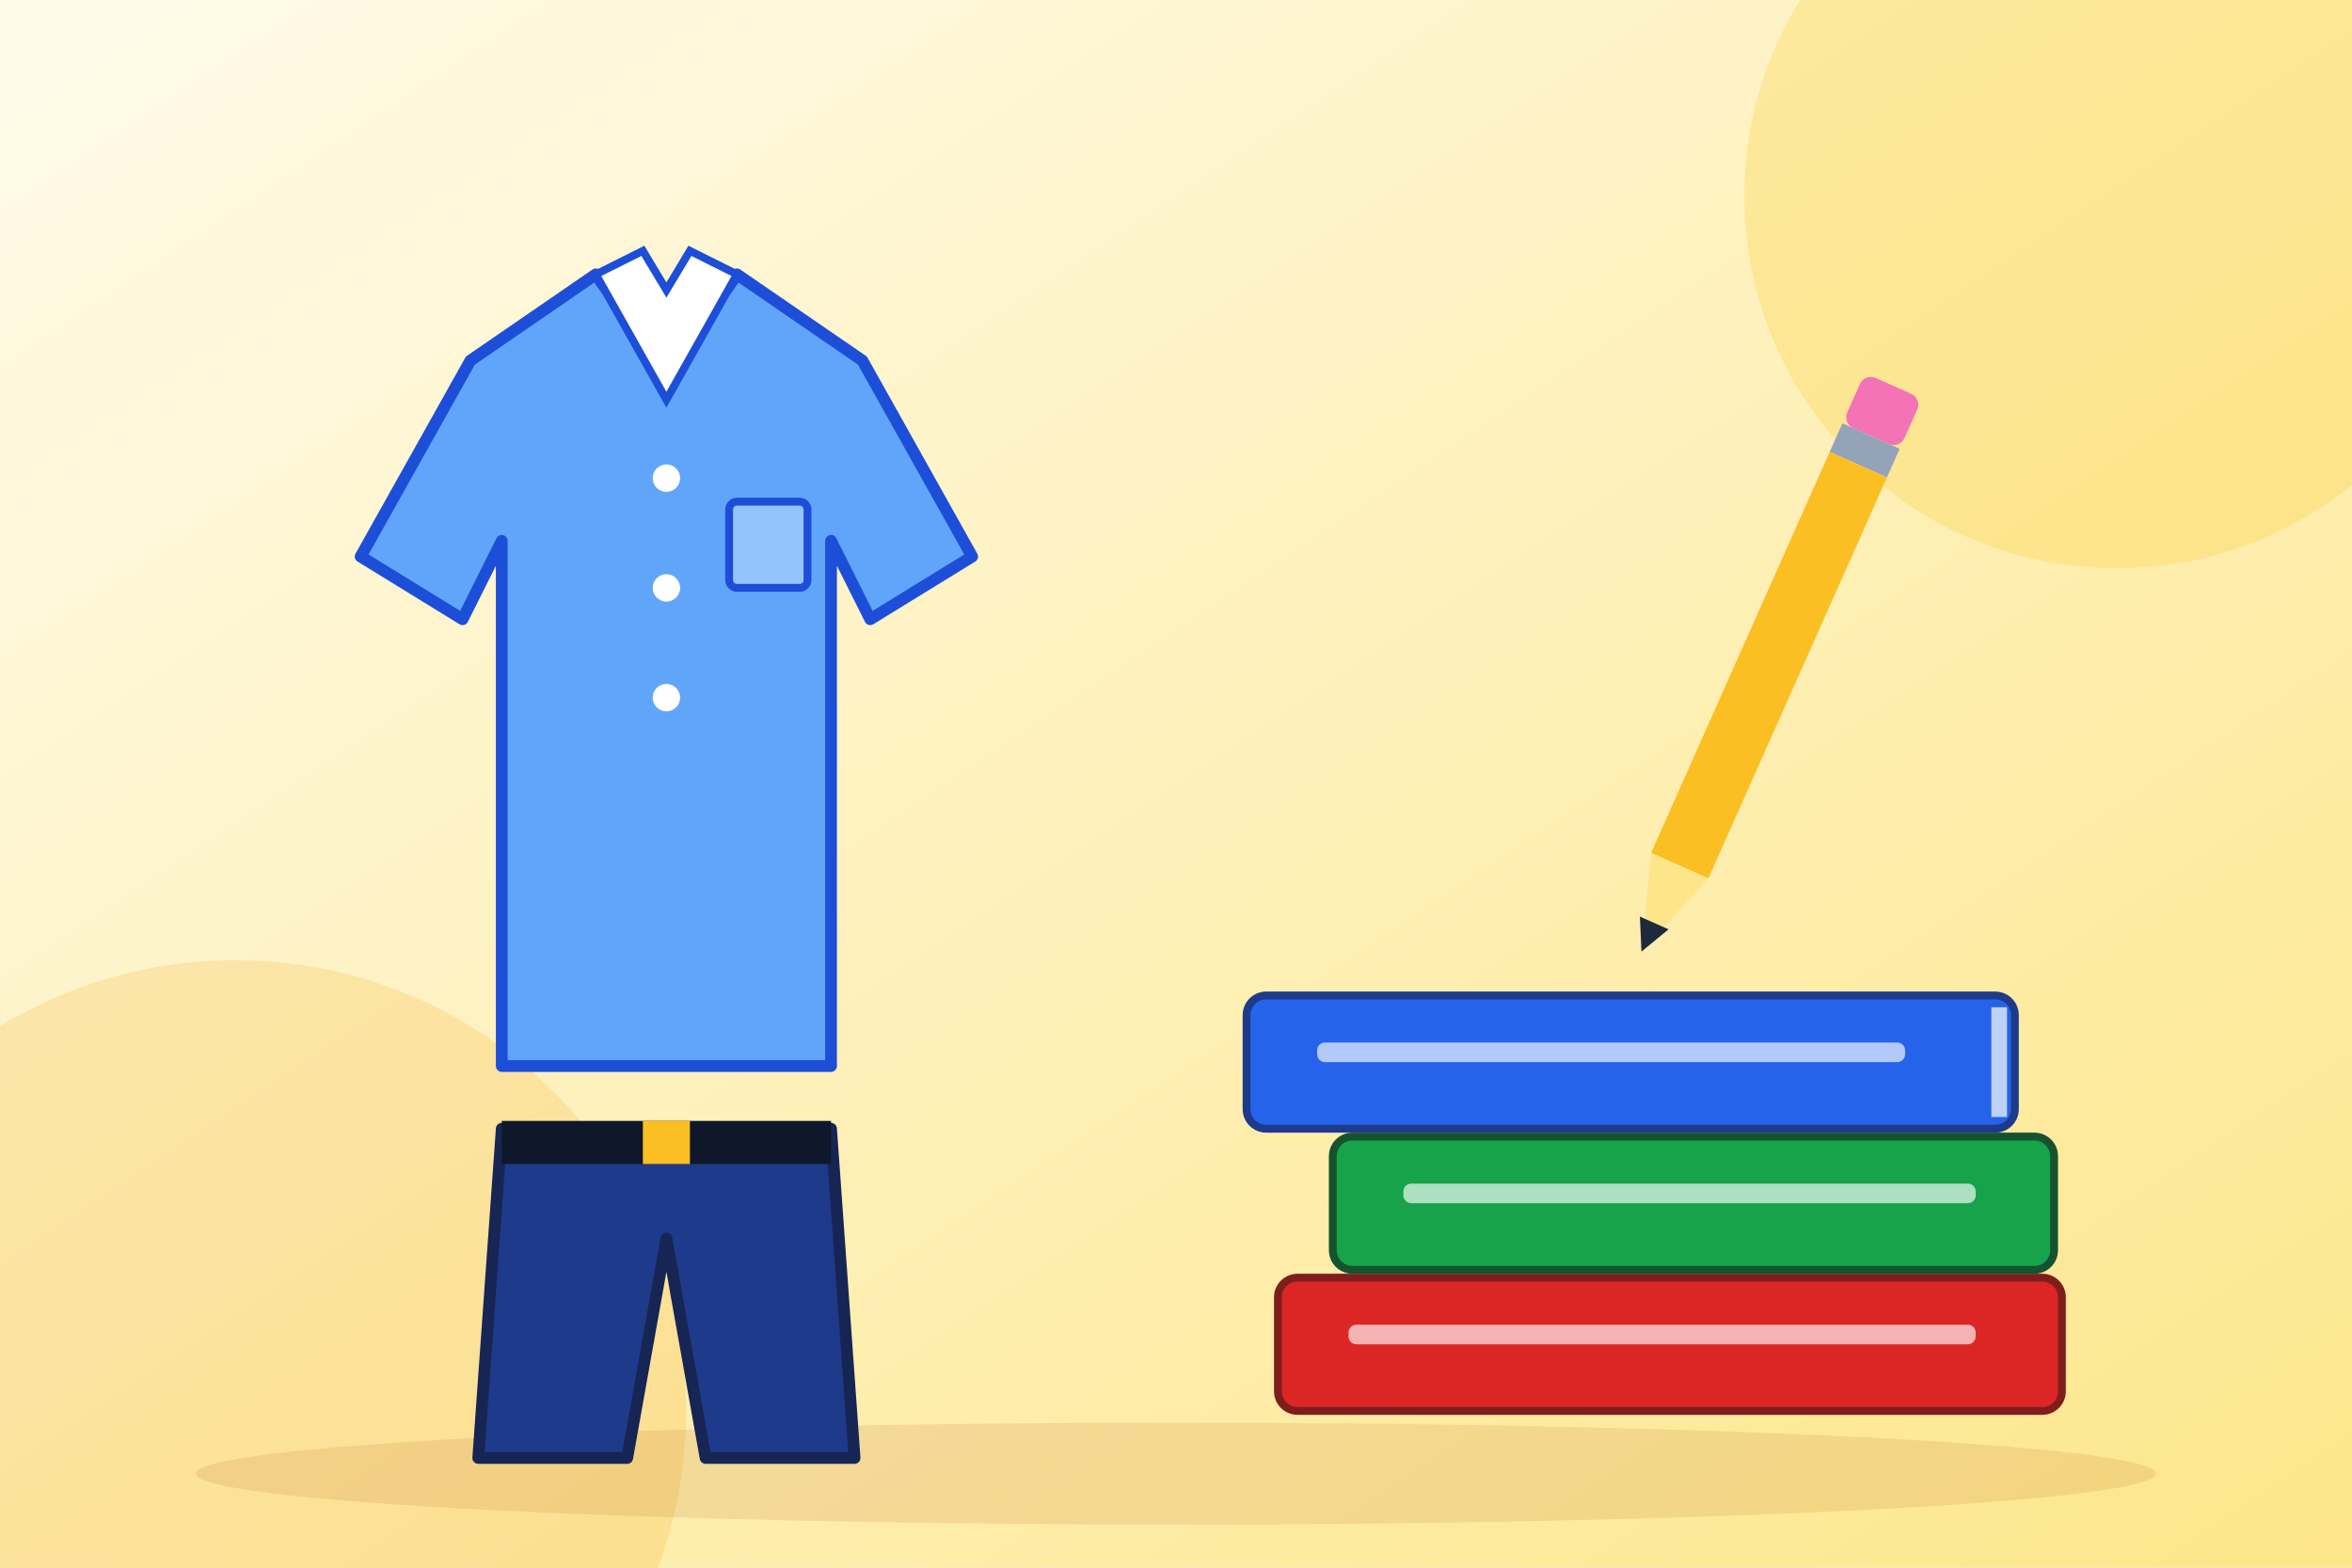
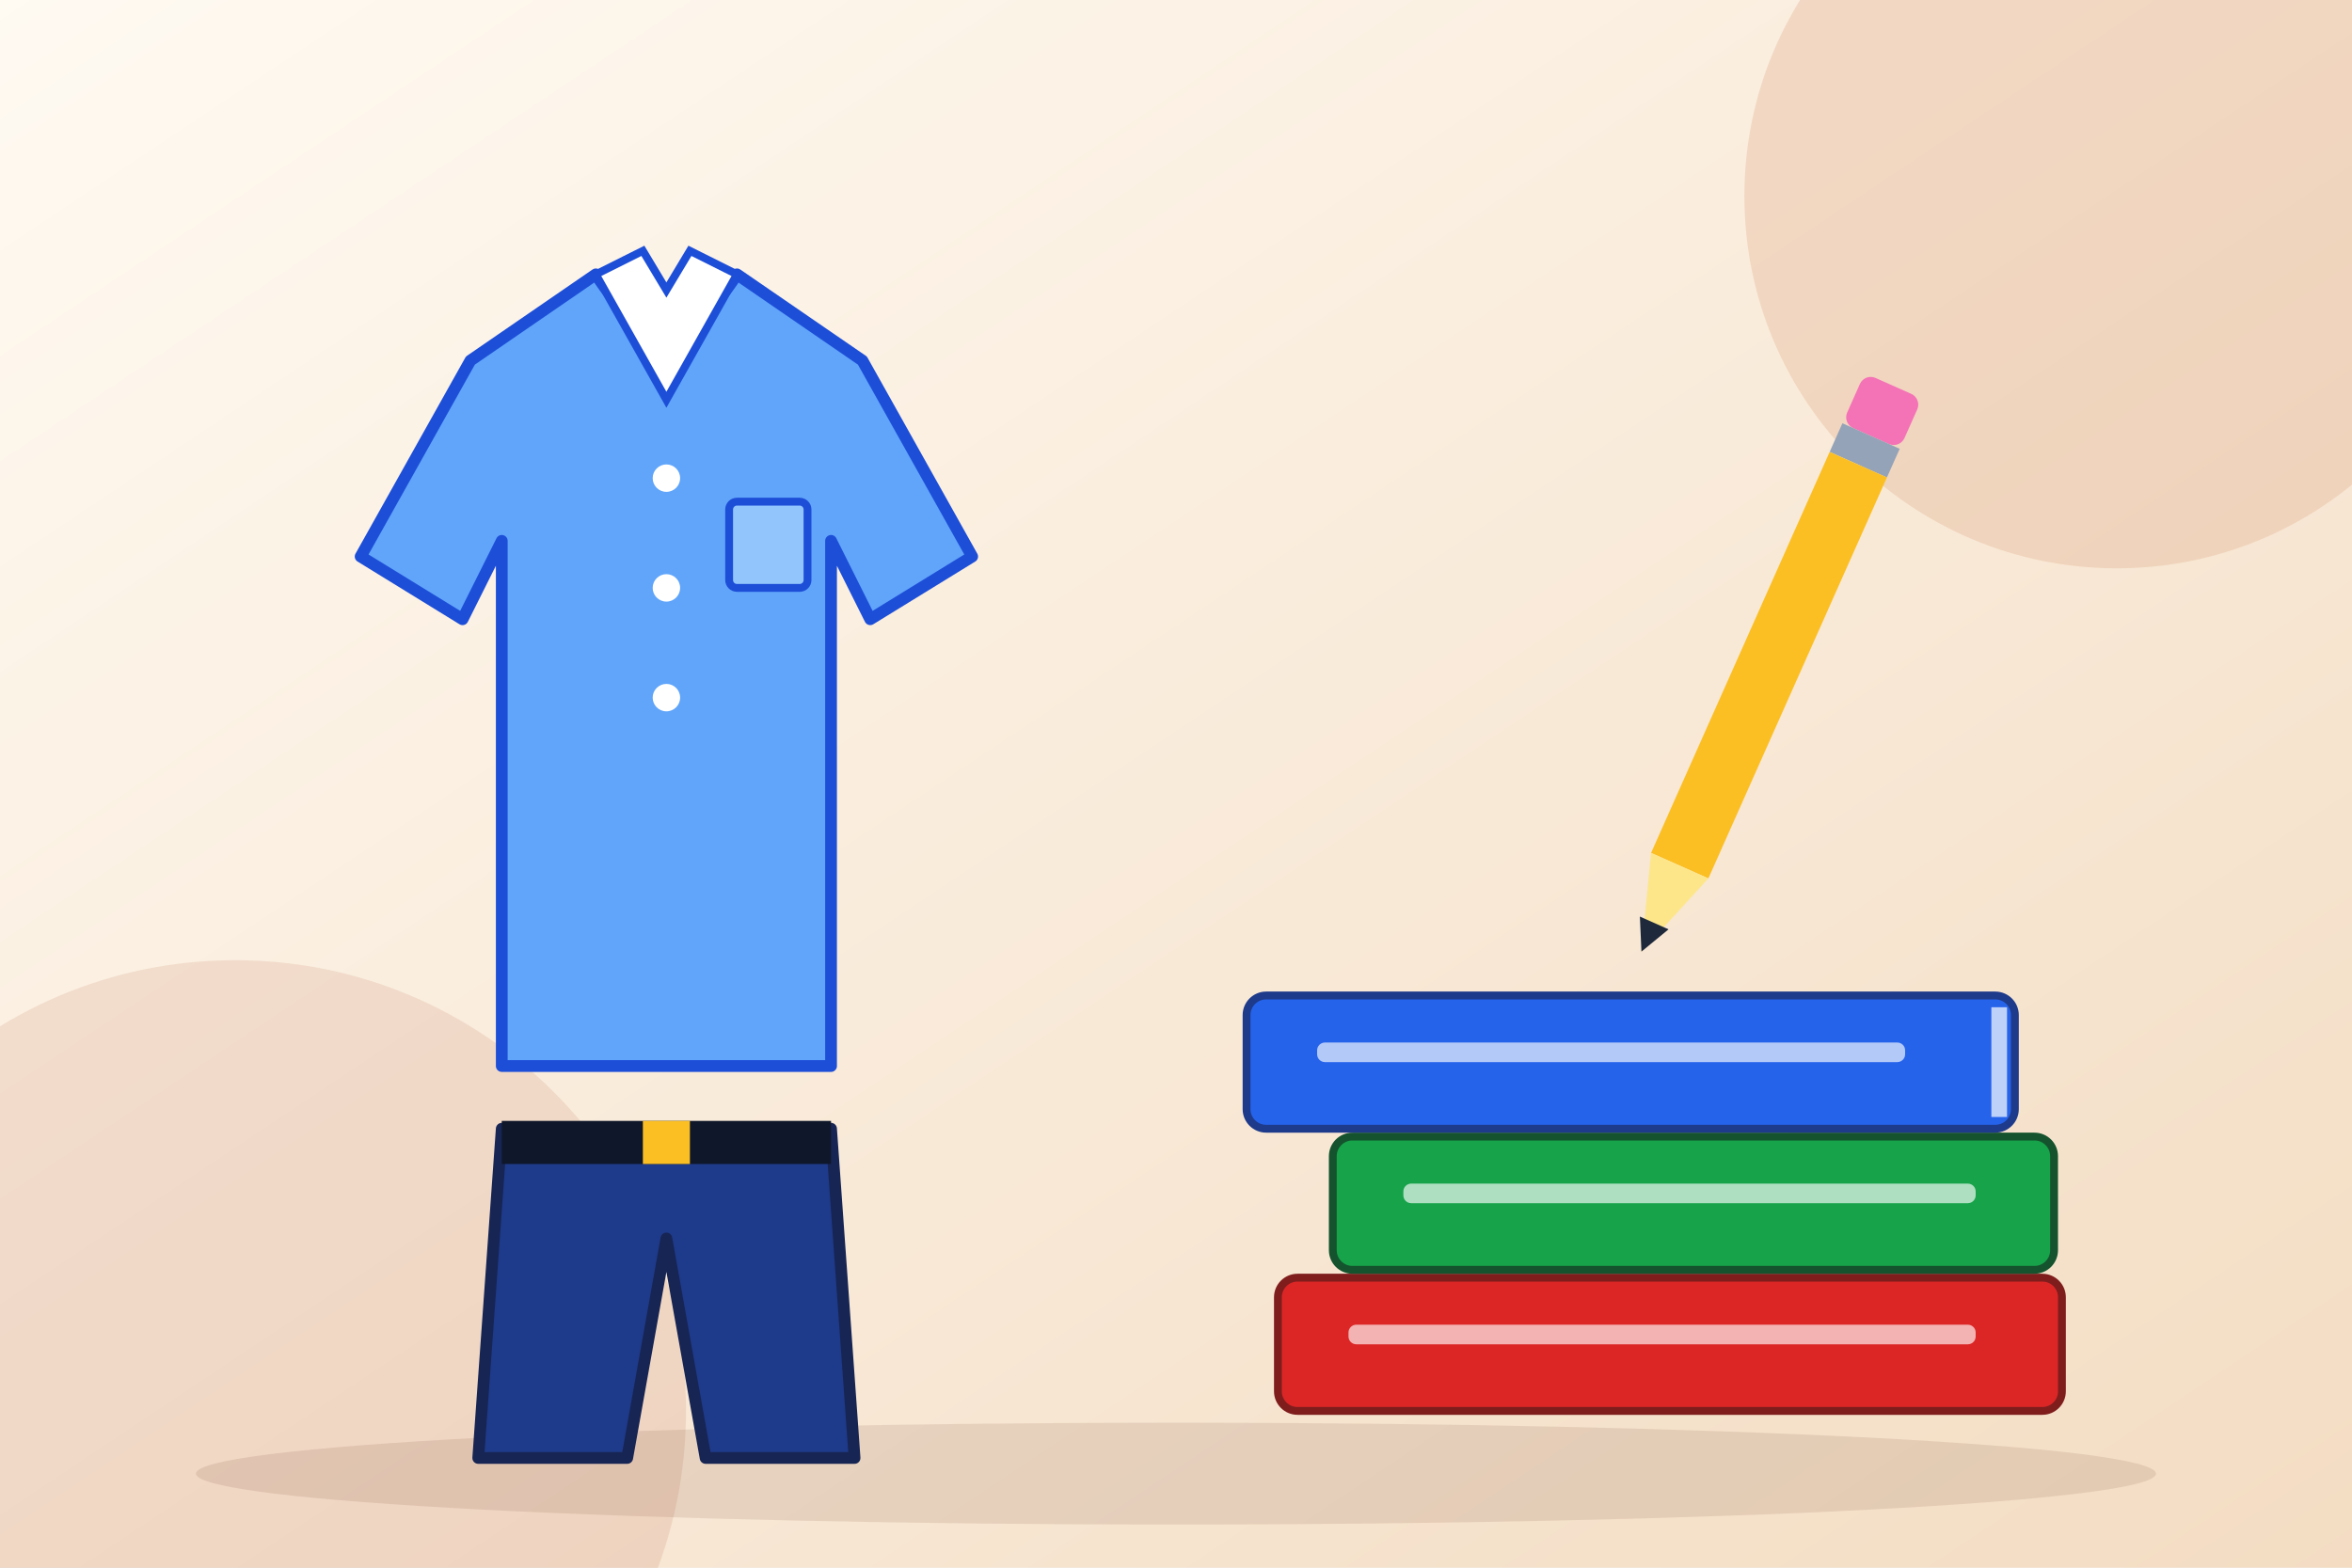
<svg xmlns="http://www.w3.org/2000/svg" viewBox="0 0 600 400" width="600" height="400">
  <defs>
    <linearGradient id="bg" x1="0" y1="0" x2="1" y2="1">
-       <stop offset="0" stop-color="#FFFBEB" />
-       <stop offset="1" stop-color="#FDE68A" />
+       <stop offset="0" stop-color="#FFFAF2" />
+       <stop offset="1" stop-color="#F3DCC2" />
    </linearGradient>
  </defs>
  <rect width="600" height="400" fill="url(#bg)" />
-   <circle cx="540" cy="50" r="95" fill="#FCD34D" opacity=".35" />
-   <circle cx="60" cy="360" r="115" fill="#F59E0B" opacity=".18" />
-   <ellipse cx="300" cy="376" rx="250" ry="13" fill="#B45309" opacity=".13" />
+   <circle cx="540" cy="50" r="95" fill="#E2AE8F" opacity=".35" />
+   <circle cx="60" cy="360" r="115" fill="#B9623F" opacity=".14" />
+   <ellipse cx="300" cy="376" rx="250" ry="13" fill="#6A3223" opacity=".12" />
  <g stroke="#1D4ED8" stroke-width="3" stroke-linejoin="round">
    <path d="M120 92 L152 70 Q170 98 188 70 L220 92 L248 142 L222 158 L212 138 L212 272 L128 272 L128 138 L118 158 L92 142 Z" fill="#60A5FA" />
  </g>
  <path d="M152 70 L170 102 L188 70 L176 64 L170 74 L164 64 Z" fill="#fff" stroke="#1D4ED8" stroke-width="2" />
  <circle cx="170" cy="122" r="3.5" fill="#fff" />
  <circle cx="170" cy="150" r="3.5" fill="#fff" />
  <circle cx="170" cy="178" r="3.5" fill="#fff" />
  <rect x="186" y="128" width="20" height="22" rx="2" fill="#93C5FD" stroke="#1D4ED8" stroke-width="2" />
  <path d="M128 288 H212 L218 372 H180 L170 316 L160 372 H122 Z" fill="#1E3A8A" stroke="#172554" stroke-width="3" stroke-linejoin="round" />
  <rect x="128" y="286" width="84" height="11" fill="#0F172A" />
  <rect x="164" y="286" width="12" height="11" fill="#FBBF24" />
  <g stroke="#7F1D1D" stroke-width="2">
    <rect x="326" y="326" width="200" height="34" rx="5" fill="#DC2626" />
    <rect x="340" y="290" width="184" height="34" rx="5" fill="#16A34A" stroke="#14532D" />
    <rect x="318" y="254" width="196" height="34" rx="5" fill="#2563EB" stroke="#1E3A8A" />
  </g>
  <g fill="#fff" opacity=".65">
    <rect x="344" y="338" width="160" height="5" rx="2" />
    <rect x="358" y="302" width="146" height="5" rx="2" />
    <rect x="336" y="266" width="150" height="5" rx="2" />
  </g>
  <rect x="508" y="257" width="4" height="28" fill="#fff" opacity=".7" />
  <g transform="translate(470 108) rotate(24)">
    <rect y="-14" width="16" height="14" rx="3" fill="#F472B6" />
    <rect width="16" height="8" fill="#94A3B8" />
    <rect y="8" width="16" height="112" fill="#FBBF24" />
    <polygon points="0,120 16,120 8,144" fill="#FDE68A" />
    <polygon points="4,136 12,136 8,144" fill="#1E293B" />
  </g>
</svg>
